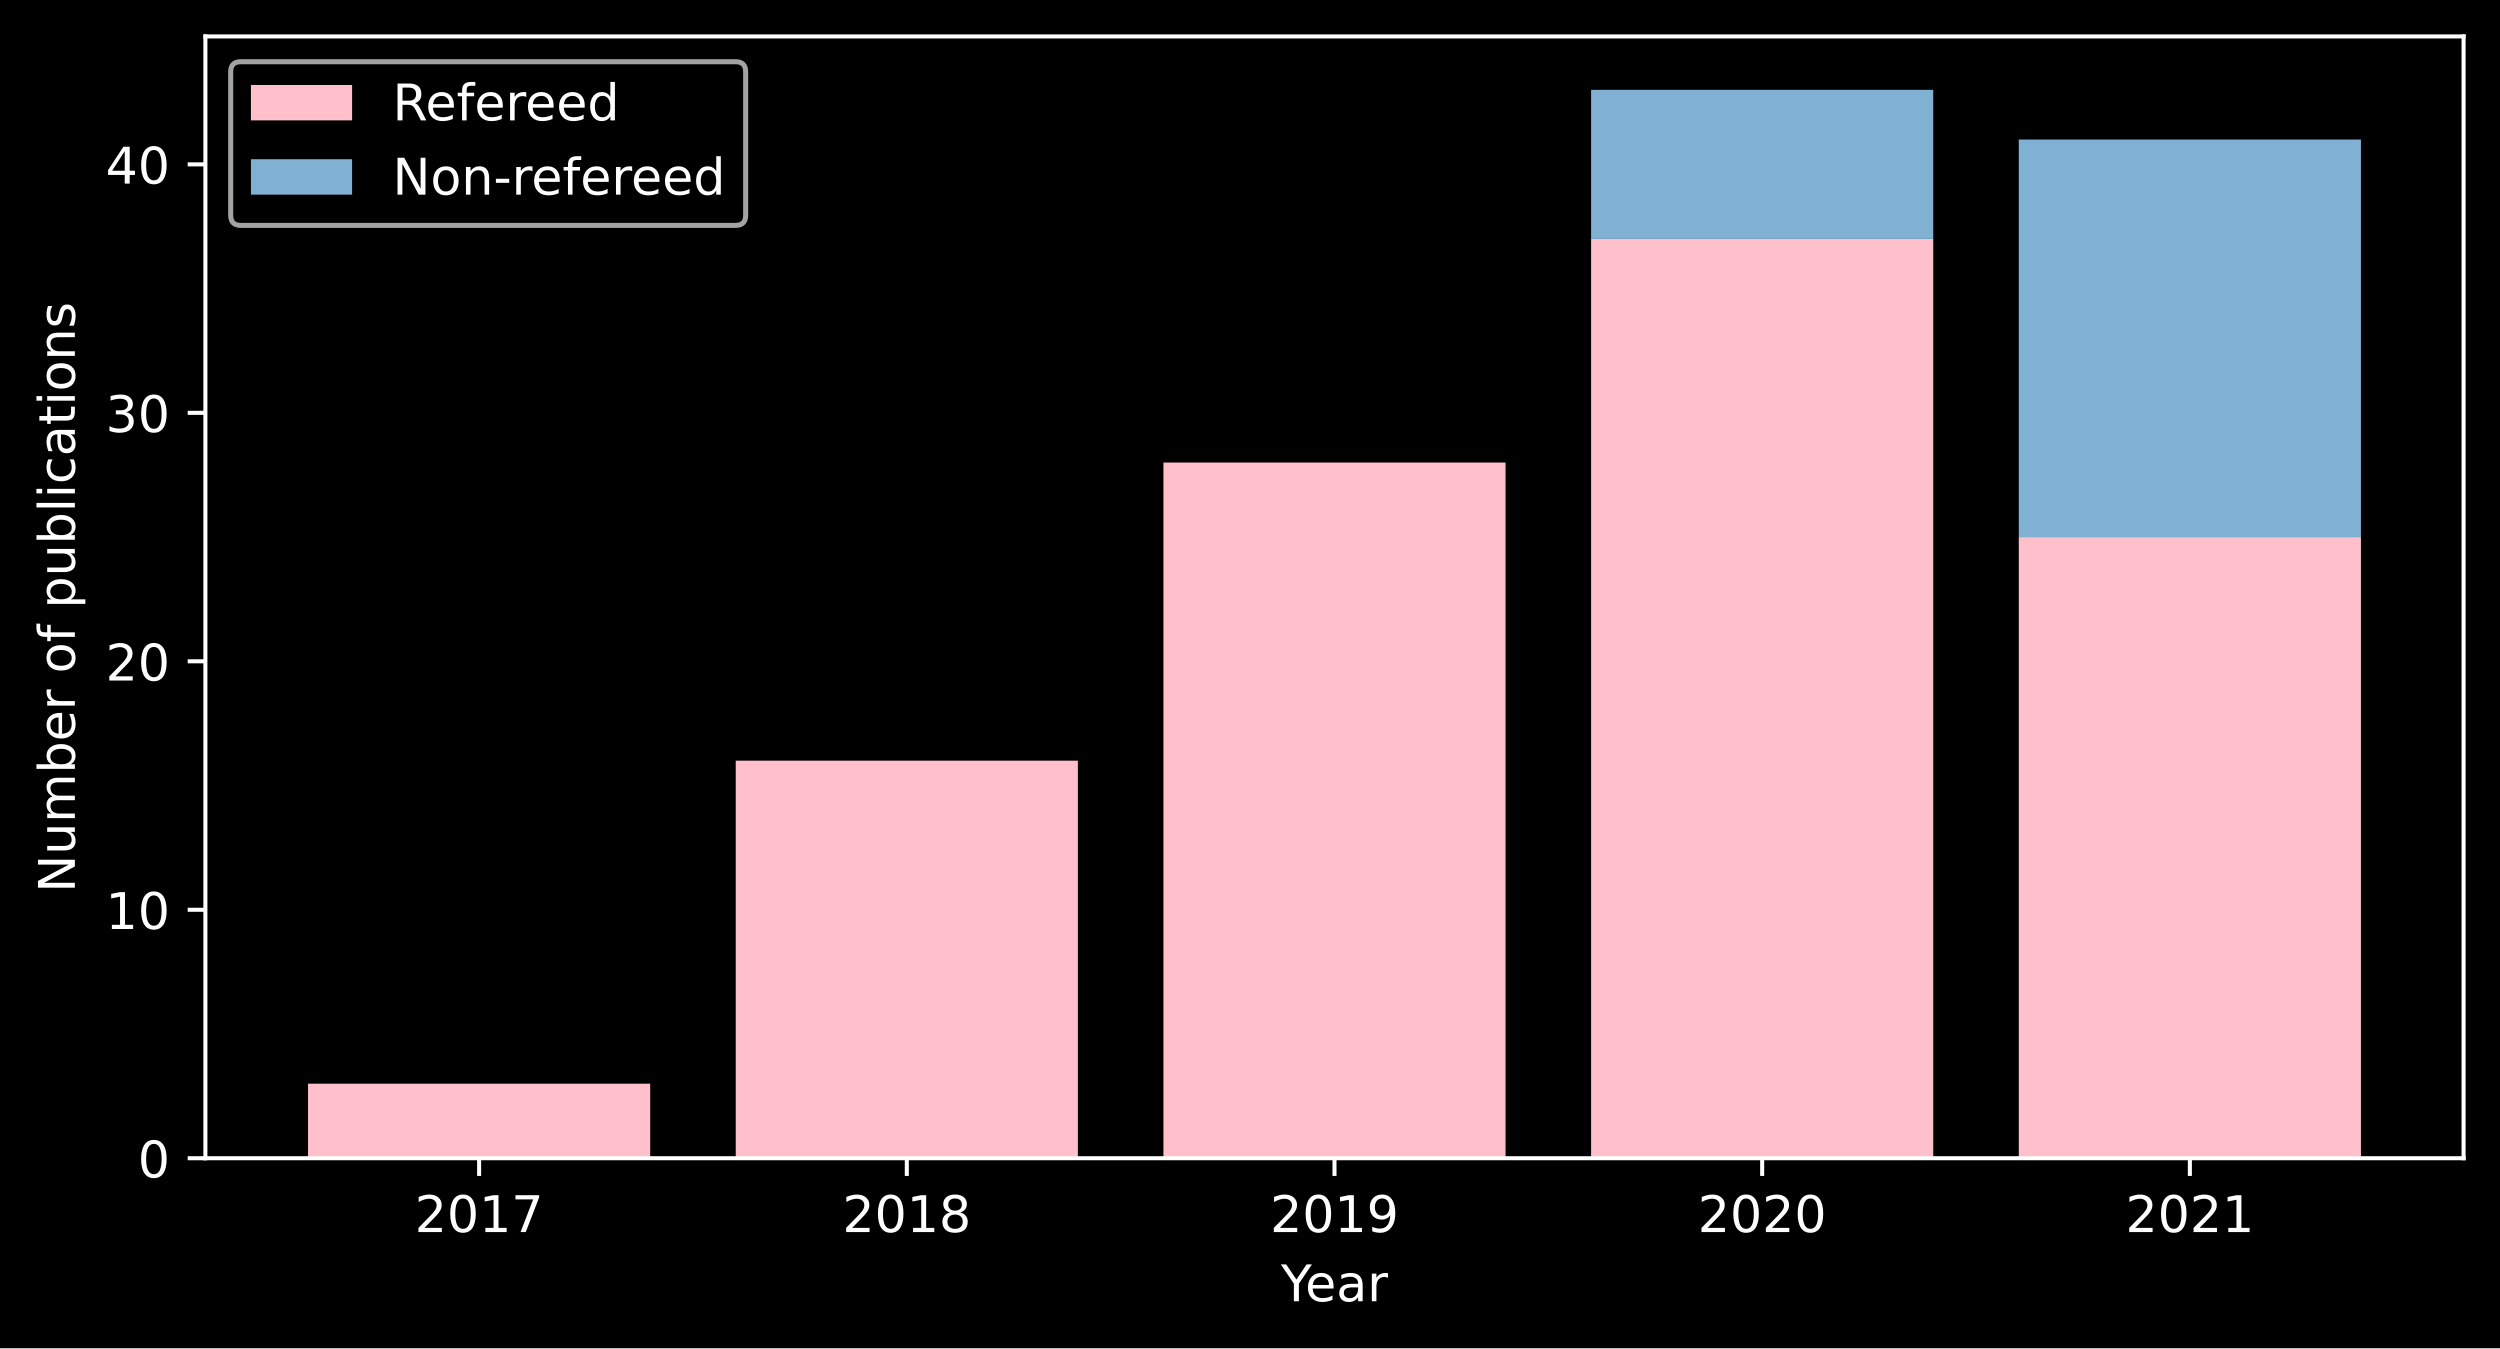
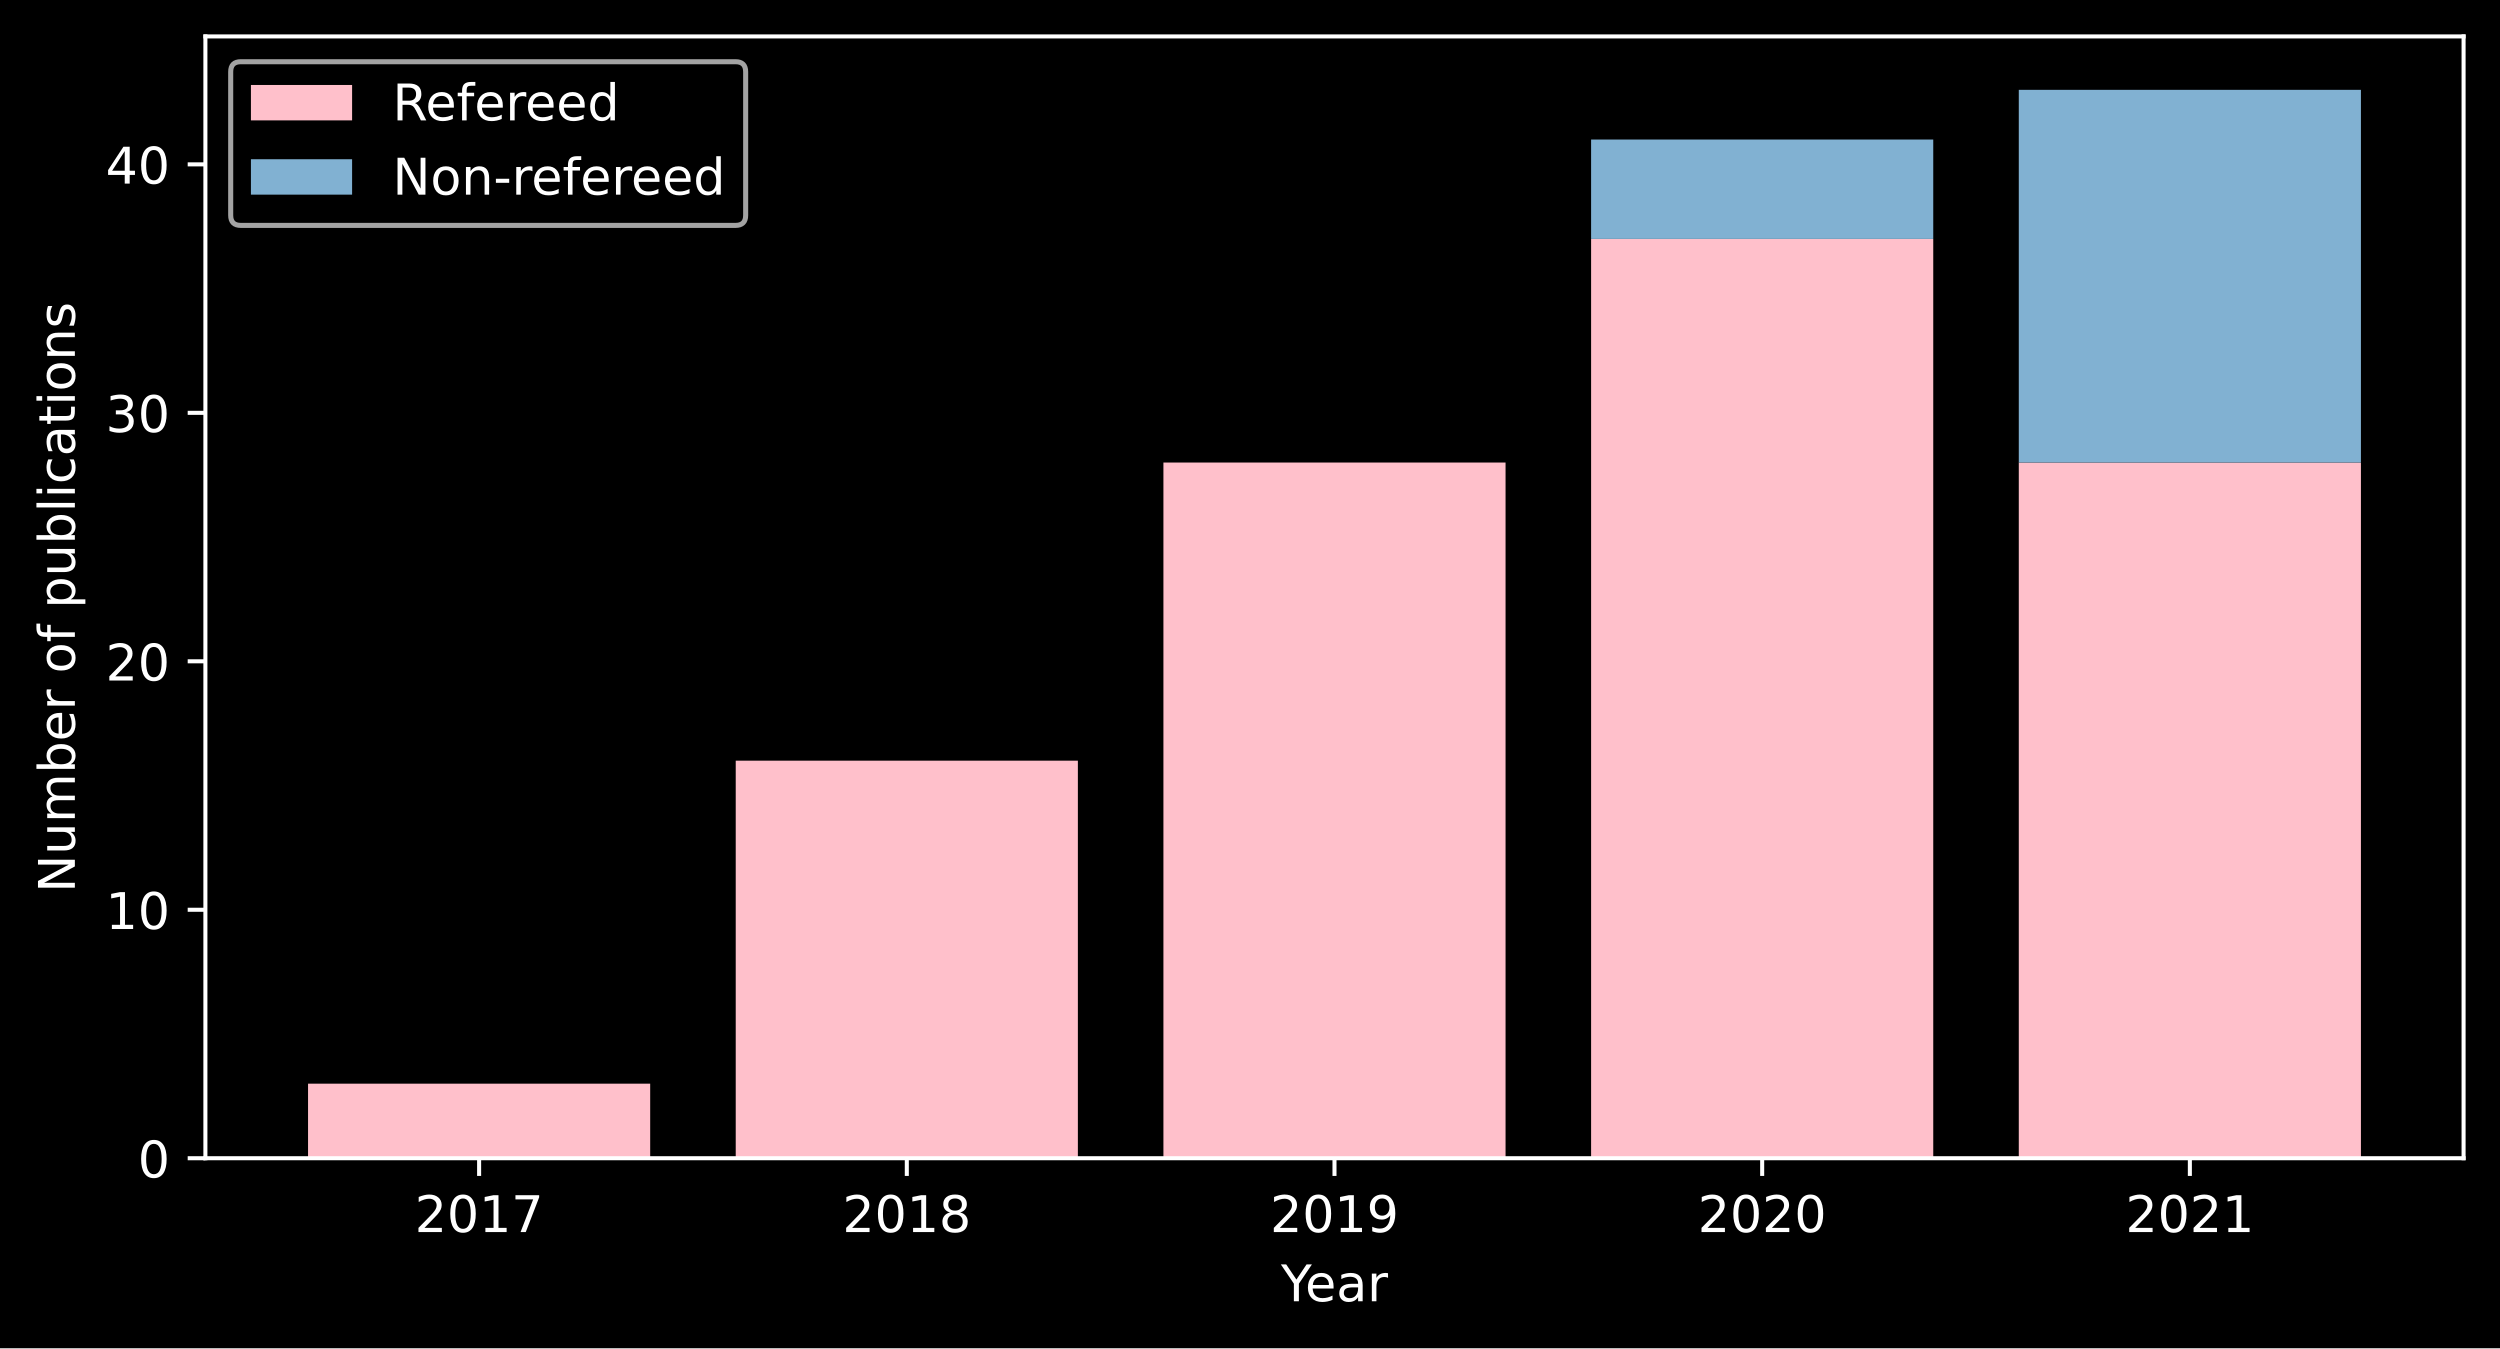
<svg xmlns="http://www.w3.org/2000/svg" xmlns:xlink="http://www.w3.org/1999/xlink" height="266.516pt" version="1.1" viewBox="0 0 494.203 266.516" width="494.203pt">
  <defs>
    <style type="text/css">*{stroke-linecap:butt;stroke-linejoin:round;}</style>
  </defs>
  <g id="figure_1">
    <g id="patch_1">
      <path d="M 0 266.516  L 494.203 266.516  L 494.203 0  L 0 0  z " />
    </g>
    <g id="axes_1">
      <g id="patch_2">
        <path d="M 40.603 228.96  L 487.003 228.96  L 487.003 7.2  L 40.603 7.2  z " />
      </g>
      <g id="patch_3">
-         <path clip-path="url(#p15e7e76477)" d="M 399.076 228.96  L 466.712 228.96  L 466.712 106.169  L 399.076 106.169  z " style="fill:#ffc0cb;" />
+         <path clip-path="url(#pe44632422a)" d="M 399.076 228.96  L 466.712 228.96  L 466.712 91.434  L 399.076 91.434  z " style="fill:#ffc0cb;" />
      </g>
      <g id="patch_4">
-         <path clip-path="url(#p15e7e76477)" d="M 314.53 228.96  L 382.167 228.96  L 382.167 47.23  L 314.53 47.23  z " style="fill:#ffc0cb;" />
+         <path clip-path="url(#pe44632422a)" d="M 314.53 228.96  L 382.167 228.96  L 382.167 47.23  L 314.53 47.23  z " style="fill:#ffc0cb;" />
      </g>
      <g id="patch_5">
-         <path clip-path="url(#p15e7e76477)" d="M 229.985 228.96  L 297.621 228.96  L 297.621 91.434  L 229.985 91.434  z " style="fill:#ffc0cb;" />
+         <path clip-path="url(#pe44632422a)" d="M 229.985 228.96  L 297.621 228.96  L 297.621 91.434  L 229.985 91.434  z " style="fill:#ffc0cb;" />
      </g>
      <g id="patch_6">
-         <path clip-path="url(#p15e7e76477)" d="M 145.439 228.96  L 213.076 228.96  L 213.076 150.374  L 145.439 150.374  z " style="fill:#ffc0cb;" />
+         <path clip-path="url(#pe44632422a)" d="M 145.439 228.96  L 213.076 228.96  L 213.076 150.374  L 145.439 150.374  z " style="fill:#ffc0cb;" />
      </g>
      <g id="patch_7">
-         <path clip-path="url(#p15e7e76477)" d="M 60.894 228.96  L 128.53 228.96  L 128.53 214.225  L 60.894 214.225  z " style="fill:#ffc0cb;" />
+         <path clip-path="url(#pe44632422a)" d="M 60.894 228.96  L 128.53 228.96  L 128.53 214.225  L 60.894 214.225  z " style="fill:#ffc0cb;" />
      </g>
      <g id="patch_8">
-         <path clip-path="url(#p15e7e76477)" d="M 399.076 106.169  L 466.712 106.169  L 466.712 27.583  L 399.076 27.583  z " style="fill:#81b1d2;" />
+         <path clip-path="url(#pe44632422a)" d="M 399.076 91.434  L 466.712 91.434  L 466.712 17.76  L 399.076 17.76  z " style="fill:#81b1d2;" />
      </g>
      <g id="patch_9">
-         <path clip-path="url(#p15e7e76477)" d="M 314.53 47.23  L 382.167 47.23  L 382.167 17.76  L 314.53 17.76  z " style="fill:#81b1d2;" />
+         <path clip-path="url(#pe44632422a)" d="M 314.53 47.23  L 382.167 47.23  L 382.167 27.583  L 314.53 27.583  z " style="fill:#81b1d2;" />
      </g>
      <g id="patch_10">
-         <path clip-path="url(#p15e7e76477)" d="M 229.985 91.434  L 297.621 91.434  L 297.621 91.434  L 229.985 91.434  z " style="fill:#81b1d2;" />
+         <path clip-path="url(#pe44632422a)" d="M 229.985 91.434  L 297.621 91.434  L 297.621 91.434  L 229.985 91.434  z " style="fill:#81b1d2;" />
      </g>
      <g id="patch_11">
-         <path clip-path="url(#p15e7e76477)" d="M 145.439 150.374  L 213.076 150.374  L 213.076 150.374  L 145.439 150.374  z " style="fill:#81b1d2;" />
+         <path clip-path="url(#pe44632422a)" d="M 145.439 150.374  L 213.076 150.374  L 213.076 150.374  L 145.439 150.374  z " style="fill:#81b1d2;" />
      </g>
      <g id="patch_12">
-         <path clip-path="url(#p15e7e76477)" d="M 60.894 214.225  L 128.53 214.225  L 128.53 214.225  L 60.894 214.225  z " style="fill:#81b1d2;" />
+         <path clip-path="url(#pe44632422a)" d="M 60.894 214.225  L 128.53 214.225  L 128.53 214.225  L 60.894 214.225  z " style="fill:#81b1d2;" />
      </g>
      <g id="matplotlib.axis_1">
        <g id="xtick_1">
          <g id="line2d_1">
            <defs>
-               <path d="M 0 0  L 0 3.5  " id="m8be75e41ea" style="stroke:#ffffff;stroke-width:0.8;" />
-             </defs>
-             <g>
-               <use style="fill:#ffffff;stroke:#ffffff;stroke-width:0.8;" x="432.894" xlink:href="#m8be75e41ea" y="228.96" />
+               <path d="M 0 0  L 0 3.5  " id="m889e6c71a4" style="stroke:#ffffff;stroke-width:0.8;" />
+             </defs>
+             <g>
+               <use style="fill:#ffffff;stroke:#ffffff;stroke-width:0.8;" x="432.894" xlink:href="#m889e6c71a4" y="228.96" />
            </g>
          </g>
          <g id="text_1">
            <g style="fill:#ffffff;" transform="translate(420.169 243.5584)scale(0.1 -0.1)">
              <defs>
                <path d="M 1228 531  L 3431 531  L 3431 0  L 469 0  L 469 531  Q 828 903 1448 1529  Q 2069 2156 2228 2338  Q 2531 2678 2651 2914  Q 2772 3150 2772 3378  Q 2772 3750 2511 3984  Q 2250 4219 1831 4219  Q 1534 4219 1204 4116  Q 875 4013 500 3803  L 500 4441  Q 881 4594 1212 4672  Q 1544 4750 1819 4750  Q 2544 4750 2975 4387  Q 3406 4025 3406 3419  Q 3406 3131 3298 2873  Q 3191 2616 2906 2266  Q 2828 2175 2409 1742  Q 1991 1309 1228 531  z " id="DejaVuSans-32" transform="scale(0.015625)" />
                <path d="M 2034 4250  Q 1547 4250 1301 3770  Q 1056 3291 1056 2328  Q 1056 1369 1301 889  Q 1547 409 2034 409  Q 2525 409 2770 889  Q 3016 1369 3016 2328  Q 3016 3291 2770 3770  Q 2525 4250 2034 4250  z M 2034 4750  Q 2819 4750 3233 4129  Q 3647 3509 3647 2328  Q 3647 1150 3233 529  Q 2819 -91 2034 -91  Q 1250 -91 836 529  Q 422 1150 422 2328  Q 422 3509 836 4129  Q 1250 4750 2034 4750  z " id="DejaVuSans-30" transform="scale(0.015625)" />
                <path d="M 794 531  L 1825 531  L 1825 4091  L 703 3866  L 703 4441  L 1819 4666  L 2450 4666  L 2450 531  L 3481 531  L 3481 0  L 794 0  L 794 531  z " id="DejaVuSans-31" transform="scale(0.015625)" />
              </defs>
              <use xlink:href="#DejaVuSans-32" />
              <use x="63.623" xlink:href="#DejaVuSans-30" />
              <use x="127.246" xlink:href="#DejaVuSans-32" />
              <use x="190.869" xlink:href="#DejaVuSans-31" />
            </g>
          </g>
        </g>
        <g id="xtick_2">
          <g id="line2d_2">
            <g>
-               <use style="fill:#ffffff;stroke:#ffffff;stroke-width:0.8;" x="348.349" xlink:href="#m8be75e41ea" y="228.96" />
+               <use style="fill:#ffffff;stroke:#ffffff;stroke-width:0.8;" x="348.349" xlink:href="#m889e6c71a4" y="228.96" />
            </g>
          </g>
          <g id="text_2">
            <g style="fill:#ffffff;" transform="translate(335.6236 243.5584)scale(0.1 -0.1)">
              <use xlink:href="#DejaVuSans-32" />
              <use x="63.623" xlink:href="#DejaVuSans-30" />
              <use x="127.246" xlink:href="#DejaVuSans-32" />
              <use x="190.869" xlink:href="#DejaVuSans-30" />
            </g>
          </g>
        </g>
        <g id="xtick_3">
          <g id="line2d_3">
            <g>
-               <use style="fill:#ffffff;stroke:#ffffff;stroke-width:0.8;" x="263.803" xlink:href="#m8be75e41ea" y="228.96" />
+               <use style="fill:#ffffff;stroke:#ffffff;stroke-width:0.8;" x="263.803" xlink:href="#m889e6c71a4" y="228.96" />
            </g>
          </g>
          <g id="text_3">
            <g style="fill:#ffffff;" transform="translate(251.0781 243.5584)scale(0.1 -0.1)">
              <defs>
                <path d="M 703 97  L 703 672  Q 941 559 1184 500  Q 1428 441 1663 441  Q 2288 441 2617 861  Q 2947 1281 2994 2138  Q 2813 1869 2534 1725  Q 2256 1581 1919 1581  Q 1219 1581 811 2004  Q 403 2428 403 3163  Q 403 3881 828 4315  Q 1253 4750 1959 4750  Q 2769 4750 3195 4129  Q 3622 3509 3622 2328  Q 3622 1225 3098 567  Q 2575 -91 1691 -91  Q 1453 -91 1209 -44  Q 966 3 703 97  z M 1959 2075  Q 2384 2075 2632 2365  Q 2881 2656 2881 3163  Q 2881 3666 2632 3958  Q 2384 4250 1959 4250  Q 1534 4250 1286 3958  Q 1038 3666 1038 3163  Q 1038 2656 1286 2365  Q 1534 2075 1959 2075  z " id="DejaVuSans-39" transform="scale(0.015625)" />
              </defs>
              <use xlink:href="#DejaVuSans-32" />
              <use x="63.623" xlink:href="#DejaVuSans-30" />
              <use x="127.246" xlink:href="#DejaVuSans-31" />
              <use x="190.869" xlink:href="#DejaVuSans-39" />
            </g>
          </g>
        </g>
        <g id="xtick_4">
          <g id="line2d_4">
            <g>
-               <use style="fill:#ffffff;stroke:#ffffff;stroke-width:0.8;" x="179.258" xlink:href="#m8be75e41ea" y="228.96" />
+               <use style="fill:#ffffff;stroke:#ffffff;stroke-width:0.8;" x="179.258" xlink:href="#m889e6c71a4" y="228.96" />
            </g>
          </g>
          <g id="text_4">
            <g style="fill:#ffffff;" transform="translate(166.5327 243.5584)scale(0.1 -0.1)">
              <defs>
                <path d="M 2034 2216  Q 1584 2216 1326 1975  Q 1069 1734 1069 1313  Q 1069 891 1326 650  Q 1584 409 2034 409  Q 2484 409 2743 651  Q 3003 894 3003 1313  Q 3003 1734 2745 1975  Q 2488 2216 2034 2216  z M 1403 2484  Q 997 2584 770 2862  Q 544 3141 544 3541  Q 544 4100 942 4425  Q 1341 4750 2034 4750  Q 2731 4750 3128 4425  Q 3525 4100 3525 3541  Q 3525 3141 3298 2862  Q 3072 2584 2669 2484  Q 3125 2378 3379 2068  Q 3634 1759 3634 1313  Q 3634 634 3220 271  Q 2806 -91 2034 -91  Q 1263 -91 848 271  Q 434 634 434 1313  Q 434 1759 690 2068  Q 947 2378 1403 2484  z M 1172 3481  Q 1172 3119 1398 2916  Q 1625 2713 2034 2713  Q 2441 2713 2670 2916  Q 2900 3119 2900 3481  Q 2900 3844 2670 4047  Q 2441 4250 2034 4250  Q 1625 4250 1398 4047  Q 1172 3844 1172 3481  z " id="DejaVuSans-38" transform="scale(0.015625)" />
              </defs>
              <use xlink:href="#DejaVuSans-32" />
              <use x="63.623" xlink:href="#DejaVuSans-30" />
              <use x="127.246" xlink:href="#DejaVuSans-31" />
              <use x="190.869" xlink:href="#DejaVuSans-38" />
            </g>
          </g>
        </g>
        <g id="xtick_5">
          <g id="line2d_5">
            <g>
-               <use style="fill:#ffffff;stroke:#ffffff;stroke-width:0.8;" x="94.712" xlink:href="#m8be75e41ea" y="228.96" />
+               <use style="fill:#ffffff;stroke:#ffffff;stroke-width:0.8;" x="94.712" xlink:href="#m889e6c71a4" y="228.96" />
            </g>
          </g>
          <g id="text_5">
            <g style="fill:#ffffff;" transform="translate(81.98722 243.5584)scale(0.1 -0.1)">
              <defs>
                <path d="M 525 4666  L 3525 4666  L 3525 4397  L 1831 0  L 1172 0  L 2766 4134  L 525 4134  L 525 4666  z " id="DejaVuSans-37" transform="scale(0.015625)" />
              </defs>
              <use xlink:href="#DejaVuSans-32" />
              <use x="63.623" xlink:href="#DejaVuSans-30" />
              <use x="127.246" xlink:href="#DejaVuSans-31" />
              <use x="190.869" xlink:href="#DejaVuSans-37" />
            </g>
          </g>
        </g>
        <g id="text_6">
          <g style="fill:#ffffff;" transform="translate(253.2156 257.2366)scale(0.1 -0.1)">
            <defs>
              <path d="M -13 4666  L 666 4666  L 1959 2747  L 3244 4666  L 3922 4666  L 2272 2222  L 2272 0  L 1638 0  L 1638 2222  L -13 4666  z " id="DejaVuSans-59" transform="scale(0.015625)" />
              <path d="M 3597 1894  L 3597 1613  L 953 1613  Q 991 1019 1311 708  Q 1631 397 2203 397  Q 2534 397 2845 478  Q 3156 559 3463 722  L 3463 178  Q 3153 47 2828 -22  Q 2503 -91 2169 -91  Q 1331 -91 842 396  Q 353 884 353 1716  Q 353 2575 817 3079  Q 1281 3584 2069 3584  Q 2775 3584 3186 3129  Q 3597 2675 3597 1894  z M 3022 2063  Q 3016 2534 2758 2815  Q 2500 3097 2075 3097  Q 1594 3097 1305 2825  Q 1016 2553 972 2059  L 3022 2063  z " id="DejaVuSans-65" transform="scale(0.015625)" />
              <path d="M 2194 1759  Q 1497 1759 1228 1600  Q 959 1441 959 1056  Q 959 750 1161 570  Q 1363 391 1709 391  Q 2188 391 2477 730  Q 2766 1069 2766 1631  L 2766 1759  L 2194 1759  z M 3341 1997  L 3341 0  L 2766 0  L 2766 531  Q 2569 213 2275 61  Q 1981 -91 1556 -91  Q 1019 -91 701 211  Q 384 513 384 1019  Q 384 1609 779 1909  Q 1175 2209 1959 2209  L 2766 2209  L 2766 2266  Q 2766 2663 2505 2880  Q 2244 3097 1772 3097  Q 1472 3097 1187 3025  Q 903 2953 641 2809  L 641 3341  Q 956 3463 1253 3523  Q 1550 3584 1831 3584  Q 2591 3584 2966 3190  Q 3341 2797 3341 1997  z " id="DejaVuSans-61" transform="scale(0.015625)" />
              <path d="M 2631 2963  Q 2534 3019 2420 3045  Q 2306 3072 2169 3072  Q 1681 3072 1420 2755  Q 1159 2438 1159 1844  L 1159 0  L 581 0  L 581 3500  L 1159 3500  L 1159 2956  Q 1341 3275 1631 3429  Q 1922 3584 2338 3584  Q 2397 3584 2469 3576  Q 2541 3569 2628 3553  L 2631 2963  z " id="DejaVuSans-72" transform="scale(0.015625)" />
            </defs>
            <use xlink:href="#DejaVuSans-59" />
            <use x="47.834" xlink:href="#DejaVuSans-65" />
            <use x="109.357" xlink:href="#DejaVuSans-61" />
            <use x="170.637" xlink:href="#DejaVuSans-72" />
          </g>
        </g>
      </g>
      <g id="matplotlib.axis_2">
        <g id="ytick_1">
          <g id="line2d_6">
            <defs>
-               <path d="M 0 0  L -3.5 0  " id="m2b934b490a" style="stroke:#ffffff;stroke-width:0.8;" />
-             </defs>
-             <g>
-               <use style="fill:#ffffff;stroke:#ffffff;stroke-width:0.8;" x="40.603" xlink:href="#m2b934b490a" y="228.96" />
+               <path d="M 0 0  L -3.5 0  " id="m6d577b7289" style="stroke:#ffffff;stroke-width:0.8;" />
+             </defs>
+             <g>
+               <use style="fill:#ffffff;stroke:#ffffff;stroke-width:0.8;" x="40.603" xlink:href="#m6d577b7289" y="228.96" />
            </g>
          </g>
          <g id="text_7">
            <g style="fill:#ffffff;" transform="translate(27.24063 232.7592)scale(0.1 -0.1)">
              <use xlink:href="#DejaVuSans-30" />
            </g>
          </g>
        </g>
        <g id="ytick_2">
          <g id="line2d_7">
            <g>
-               <use style="fill:#ffffff;stroke:#ffffff;stroke-width:0.8;" x="40.603" xlink:href="#m2b934b490a" y="179.844" />
+               <use style="fill:#ffffff;stroke:#ffffff;stroke-width:0.8;" x="40.603" xlink:href="#m6d577b7289" y="179.844" />
            </g>
          </g>
          <g id="text_8">
            <g style="fill:#ffffff;" transform="translate(20.87813 183.6429)scale(0.1 -0.1)">
              <use xlink:href="#DejaVuSans-31" />
              <use x="63.623" xlink:href="#DejaVuSans-30" />
            </g>
          </g>
        </g>
        <g id="ytick_3">
          <g id="line2d_8">
            <g>
-               <use style="fill:#ffffff;stroke:#ffffff;stroke-width:0.8;" x="40.603" xlink:href="#m2b934b490a" y="130.727" />
+               <use style="fill:#ffffff;stroke:#ffffff;stroke-width:0.8;" x="40.603" xlink:href="#m6d577b7289" y="130.727" />
            </g>
          </g>
          <g id="text_9">
            <g style="fill:#ffffff;" transform="translate(20.87813 134.5267)scale(0.1 -0.1)">
              <use xlink:href="#DejaVuSans-32" />
              <use x="63.623" xlink:href="#DejaVuSans-30" />
            </g>
          </g>
        </g>
        <g id="ytick_4">
          <g id="line2d_9">
            <g>
-               <use style="fill:#ffffff;stroke:#ffffff;stroke-width:0.8;" x="40.603" xlink:href="#m2b934b490a" y="81.611" />
+               <use style="fill:#ffffff;stroke:#ffffff;stroke-width:0.8;" x="40.603" xlink:href="#m6d577b7289" y="81.611" />
            </g>
          </g>
          <g id="text_10">
            <g style="fill:#ffffff;" transform="translate(20.87813 85.41038)scale(0.1 -0.1)">
              <defs>
                <path d="M 2597 2516  Q 3050 2419 3304 2112  Q 3559 1806 3559 1356  Q 3559 666 3084 287  Q 2609 -91 1734 -91  Q 1441 -91 1130 -33  Q 819 25 488 141  L 488 750  Q 750 597 1062 519  Q 1375 441 1716 441  Q 2309 441 2620 675  Q 2931 909 2931 1356  Q 2931 1769 2642 2001  Q 2353 2234 1838 2234  L 1294 2234  L 1294 2753  L 1863 2753  Q 2328 2753 2575 2939  Q 2822 3125 2822 3475  Q 2822 3834 2567 4026  Q 2313 4219 1838 4219  Q 1578 4219 1281 4162  Q 984 4106 628 3988  L 628 4550  Q 988 4650 1302 4700  Q 1616 4750 1894 4750  Q 2613 4750 3031 4423  Q 3450 4097 3450 3541  Q 3450 3153 3228 2886  Q 3006 2619 2597 2516  z " id="DejaVuSans-33" transform="scale(0.015625)" />
              </defs>
              <use xlink:href="#DejaVuSans-33" />
              <use x="63.623" xlink:href="#DejaVuSans-30" />
            </g>
          </g>
        </g>
        <g id="ytick_5">
          <g id="line2d_10">
            <g>
-               <use style="fill:#ffffff;stroke:#ffffff;stroke-width:0.8;" x="40.603" xlink:href="#m2b934b490a" y="32.495" />
+               <use style="fill:#ffffff;stroke:#ffffff;stroke-width:0.8;" x="40.603" xlink:href="#m6d577b7289" y="32.495" />
            </g>
          </g>
          <g id="text_11">
            <g style="fill:#ffffff;" transform="translate(20.87813 36.2941)scale(0.1 -0.1)">
              <defs>
                <path d="M 2419 4116  L 825 1625  L 2419 1625  L 2419 4116  z M 2253 4666  L 3047 4666  L 3047 1625  L 3713 1625  L 3713 1100  L 3047 1100  L 3047 0  L 2419 0  L 2419 1100  L 313 1100  L 313 1709  L 2253 4666  z " id="DejaVuSans-34" transform="scale(0.015625)" />
              </defs>
              <use xlink:href="#DejaVuSans-34" />
              <use x="63.623" xlink:href="#DejaVuSans-30" />
            </g>
          </g>
        </g>
        <g id="text_12">
          <g style="fill:#ffffff;" transform="translate(14.79844 176.4542)rotate(-90)scale(0.1 -0.1)">
            <defs>
              <path d="M 628 4666  L 1478 4666  L 3547 763  L 3547 4666  L 4159 4666  L 4159 0  L 3309 0  L 1241 3903  L 1241 0  L 628 0  L 628 4666  z " id="DejaVuSans-4e" transform="scale(0.015625)" />
              <path d="M 544 1381  L 544 3500  L 1119 3500  L 1119 1403  Q 1119 906 1312 657  Q 1506 409 1894 409  Q 2359 409 2629 706  Q 2900 1003 2900 1516  L 2900 3500  L 3475 3500  L 3475 0  L 2900 0  L 2900 538  Q 2691 219 2414 64  Q 2138 -91 1772 -91  Q 1169 -91 856 284  Q 544 659 544 1381  z M 1991 3584  L 1991 3584  z " id="DejaVuSans-75" transform="scale(0.015625)" />
              <path d="M 3328 2828  Q 3544 3216 3844 3400  Q 4144 3584 4550 3584  Q 5097 3584 5394 3201  Q 5691 2819 5691 2113  L 5691 0  L 5113 0  L 5113 2094  Q 5113 2597 4934 2840  Q 4756 3084 4391 3084  Q 3944 3084 3684 2787  Q 3425 2491 3425 1978  L 3425 0  L 2847 0  L 2847 2094  Q 2847 2600 2669 2842  Q 2491 3084 2119 3084  Q 1678 3084 1418 2786  Q 1159 2488 1159 1978  L 1159 0  L 581 0  L 581 3500  L 1159 3500  L 1159 2956  Q 1356 3278 1631 3431  Q 1906 3584 2284 3584  Q 2666 3584 2933 3390  Q 3200 3197 3328 2828  z " id="DejaVuSans-6d" transform="scale(0.015625)" />
              <path d="M 3116 1747  Q 3116 2381 2855 2742  Q 2594 3103 2138 3103  Q 1681 3103 1420 2742  Q 1159 2381 1159 1747  Q 1159 1113 1420 752  Q 1681 391 2138 391  Q 2594 391 2855 752  Q 3116 1113 3116 1747  z M 1159 2969  Q 1341 3281 1617 3432  Q 1894 3584 2278 3584  Q 2916 3584 3314 3078  Q 3713 2572 3713 1747  Q 3713 922 3314 415  Q 2916 -91 2278 -91  Q 1894 -91 1617 61  Q 1341 213 1159 525  L 1159 0  L 581 0  L 581 4863  L 1159 4863  L 1159 2969  z " id="DejaVuSans-62" transform="scale(0.015625)" />
              <path id="DejaVuSans-20" transform="scale(0.015625)" />
              <path d="M 1959 3097  Q 1497 3097 1228 2736  Q 959 2375 959 1747  Q 959 1119 1226 758  Q 1494 397 1959 397  Q 2419 397 2687 759  Q 2956 1122 2956 1747  Q 2956 2369 2687 2733  Q 2419 3097 1959 3097  z M 1959 3584  Q 2709 3584 3137 3096  Q 3566 2609 3566 1747  Q 3566 888 3137 398  Q 2709 -91 1959 -91  Q 1206 -91 779 398  Q 353 888 353 1747  Q 353 2609 779 3096  Q 1206 3584 1959 3584  z " id="DejaVuSans-6f" transform="scale(0.015625)" />
              <path d="M 2375 4863  L 2375 4384  L 1825 4384  Q 1516 4384 1395 4259  Q 1275 4134 1275 3809  L 1275 3500  L 2222 3500  L 2222 3053  L 1275 3053  L 1275 0  L 697 0  L 697 3053  L 147 3053  L 147 3500  L 697 3500  L 697 3744  Q 697 4328 969 4595  Q 1241 4863 1831 4863  L 2375 4863  z " id="DejaVuSans-66" transform="scale(0.015625)" />
              <path d="M 1159 525  L 1159 -1331  L 581 -1331  L 581 3500  L 1159 3500  L 1159 2969  Q 1341 3281 1617 3432  Q 1894 3584 2278 3584  Q 2916 3584 3314 3078  Q 3713 2572 3713 1747  Q 3713 922 3314 415  Q 2916 -91 2278 -91  Q 1894 -91 1617 61  Q 1341 213 1159 525  z M 3116 1747  Q 3116 2381 2855 2742  Q 2594 3103 2138 3103  Q 1681 3103 1420 2742  Q 1159 2381 1159 1747  Q 1159 1113 1420 752  Q 1681 391 2138 391  Q 2594 391 2855 752  Q 3116 1113 3116 1747  z " id="DejaVuSans-70" transform="scale(0.015625)" />
              <path d="M 603 4863  L 1178 4863  L 1178 0  L 603 0  L 603 4863  z " id="DejaVuSans-6c" transform="scale(0.015625)" />
              <path d="M 603 3500  L 1178 3500  L 1178 0  L 603 0  L 603 3500  z M 603 4863  L 1178 4863  L 1178 4134  L 603 4134  L 603 4863  z " id="DejaVuSans-69" transform="scale(0.015625)" />
              <path d="M 3122 3366  L 3122 2828  Q 2878 2963 2633 3030  Q 2388 3097 2138 3097  Q 1578 3097 1268 2742  Q 959 2388 959 1747  Q 959 1106 1268 751  Q 1578 397 2138 397  Q 2388 397 2633 464  Q 2878 531 3122 666  L 3122 134  Q 2881 22 2623 -34  Q 2366 -91 2075 -91  Q 1284 -91 818 406  Q 353 903 353 1747  Q 353 2603 823 3093  Q 1294 3584 2113 3584  Q 2378 3584 2631 3529  Q 2884 3475 3122 3366  z " id="DejaVuSans-63" transform="scale(0.015625)" />
              <path d="M 1172 4494  L 1172 3500  L 2356 3500  L 2356 3053  L 1172 3053  L 1172 1153  Q 1172 725 1289 603  Q 1406 481 1766 481  L 2356 481  L 2356 0  L 1766 0  Q 1100 0 847 248  Q 594 497 594 1153  L 594 3053  L 172 3053  L 172 3500  L 594 3500  L 594 4494  L 1172 4494  z " id="DejaVuSans-74" transform="scale(0.015625)" />
              <path d="M 3513 2113  L 3513 0  L 2938 0  L 2938 2094  Q 2938 2591 2744 2837  Q 2550 3084 2163 3084  Q 1697 3084 1428 2787  Q 1159 2491 1159 1978  L 1159 0  L 581 0  L 581 3500  L 1159 3500  L 1159 2956  Q 1366 3272 1645 3428  Q 1925 3584 2291 3584  Q 2894 3584 3203 3211  Q 3513 2838 3513 2113  z " id="DejaVuSans-6e" transform="scale(0.015625)" />
              <path d="M 2834 3397  L 2834 2853  Q 2591 2978 2328 3040  Q 2066 3103 1784 3103  Q 1356 3103 1142 2972  Q 928 2841 928 2578  Q 928 2378 1081 2264  Q 1234 2150 1697 2047  L 1894 2003  Q 2506 1872 2764 1633  Q 3022 1394 3022 966  Q 3022 478 2636 193  Q 2250 -91 1575 -91  Q 1294 -91 989 -36  Q 684 19 347 128  L 347 722  Q 666 556 975 473  Q 1284 391 1588 391  Q 1994 391 2212 530  Q 2431 669 2431 922  Q 2431 1156 2273 1281  Q 2116 1406 1581 1522  L 1381 1569  Q 847 1681 609 1914  Q 372 2147 372 2553  Q 372 3047 722 3315  Q 1072 3584 1716 3584  Q 2034 3584 2315 3537  Q 2597 3491 2834 3397  z " id="DejaVuSans-73" transform="scale(0.015625)" />
            </defs>
            <use xlink:href="#DejaVuSans-4e" />
            <use x="74.805" xlink:href="#DejaVuSans-75" />
            <use x="138.184" xlink:href="#DejaVuSans-6d" />
            <use x="235.596" xlink:href="#DejaVuSans-62" />
            <use x="299.072" xlink:href="#DejaVuSans-65" />
            <use x="360.596" xlink:href="#DejaVuSans-72" />
            <use x="401.709" xlink:href="#DejaVuSans-20" />
            <use x="433.496" xlink:href="#DejaVuSans-6f" />
            <use x="494.678" xlink:href="#DejaVuSans-66" />
            <use x="529.883" xlink:href="#DejaVuSans-20" />
            <use x="561.67" xlink:href="#DejaVuSans-70" />
            <use x="625.146" xlink:href="#DejaVuSans-75" />
            <use x="688.525" xlink:href="#DejaVuSans-62" />
            <use x="752.002" xlink:href="#DejaVuSans-6c" />
            <use x="779.785" xlink:href="#DejaVuSans-69" />
            <use x="807.568" xlink:href="#DejaVuSans-63" />
            <use x="862.549" xlink:href="#DejaVuSans-61" />
            <use x="923.828" xlink:href="#DejaVuSans-74" />
            <use x="963.037" xlink:href="#DejaVuSans-69" />
            <use x="990.82" xlink:href="#DejaVuSans-6f" />
            <use x="1052.002" xlink:href="#DejaVuSans-6e" />
            <use x="1115.381" xlink:href="#DejaVuSans-73" />
          </g>
        </g>
      </g>
      <g id="patch_13">
        <path d="M 40.603 228.96  L 40.603 7.2  " style="fill:none;stroke:#ffffff;stroke-linecap:square;stroke-linejoin:miter;stroke-width:0.8;" />
      </g>
      <g id="patch_14">
        <path d="M 487.003 228.96  L 487.003 7.2  " style="fill:none;stroke:#ffffff;stroke-linecap:square;stroke-linejoin:miter;stroke-width:0.8;" />
      </g>
      <g id="patch_15">
        <path d="M 40.603 228.96  L 487.003 228.96  " style="fill:none;stroke:#ffffff;stroke-linecap:square;stroke-linejoin:miter;stroke-width:0.8;" />
      </g>
      <g id="patch_16">
        <path d="M 40.603 7.2  L 487.003 7.2  " style="fill:none;stroke:#ffffff;stroke-linecap:square;stroke-linejoin:miter;stroke-width:0.8;" />
      </g>
      <g id="legend_1">
        <g id="patch_17">
          <path d="M 47.603 44.556  L 145.402 44.556  Q 147.402 44.556 147.402 42.556  L 147.402 14.2  Q 147.402 12.2 145.402 12.2  L 47.603 12.2  Q 45.603 12.2 45.603 14.2  L 45.603 42.556  Q 45.603 44.556 47.603 44.556  z " style="opacity:0.8;stroke:#cccccc;stroke-linejoin:miter;" />
        </g>
        <g id="patch_18">
          <path d="M 49.603 23.798  L 69.603 23.798  L 69.603 16.798  L 49.603 16.798  z " style="fill:#ffc0cb;" />
        </g>
        <g id="text_13">
          <g style="fill:#ffffff;" transform="translate(77.60313 23.79844)scale(0.1 -0.1)">
            <defs>
              <path d="M 2841 2188  Q 3044 2119 3236 1894  Q 3428 1669 3622 1275  L 4263 0  L 3584 0  L 2988 1197  Q 2756 1666 2539 1819  Q 2322 1972 1947 1972  L 1259 1972  L 1259 0  L 628 0  L 628 4666  L 2053 4666  Q 2853 4666 3247 4331  Q 3641 3997 3641 3322  Q 3641 2881 3436 2590  Q 3231 2300 2841 2188  z M 1259 4147  L 1259 2491  L 2053 2491  Q 2509 2491 2742 2702  Q 2975 2913 2975 3322  Q 2975 3731 2742 3939  Q 2509 4147 2053 4147  L 1259 4147  z " id="DejaVuSans-52" transform="scale(0.015625)" />
              <path d="M 2906 2969  L 2906 4863  L 3481 4863  L 3481 0  L 2906 0  L 2906 525  Q 2725 213 2448 61  Q 2172 -91 1784 -91  Q 1150 -91 751 415  Q 353 922 353 1747  Q 353 2572 751 3078  Q 1150 3584 1784 3584  Q 2172 3584 2448 3432  Q 2725 3281 2906 2969  z M 947 1747  Q 947 1113 1208 752  Q 1469 391 1925 391  Q 2381 391 2643 752  Q 2906 1113 2906 1747  Q 2906 2381 2643 2742  Q 2381 3103 1925 3103  Q 1469 3103 1208 2742  Q 947 2381 947 1747  z " id="DejaVuSans-64" transform="scale(0.015625)" />
            </defs>
            <use xlink:href="#DejaVuSans-52" />
            <use x="64.982" xlink:href="#DejaVuSans-65" />
            <use x="126.506" xlink:href="#DejaVuSans-66" />
            <use x="161.711" xlink:href="#DejaVuSans-65" />
            <use x="223.234" xlink:href="#DejaVuSans-72" />
            <use x="262.098" xlink:href="#DejaVuSans-65" />
            <use x="323.621" xlink:href="#DejaVuSans-65" />
            <use x="385.145" xlink:href="#DejaVuSans-64" />
          </g>
        </g>
        <g id="patch_19">
          <path d="M 49.603 38.477  L 69.603 38.477  L 69.603 31.477  L 49.603 31.477  z " style="fill:#81b1d2;" />
        </g>
        <g id="text_14">
          <g style="fill:#ffffff;" transform="translate(77.60313 38.47656)scale(0.1 -0.1)">
            <defs>
              <path d="M 313 2009  L 1997 2009  L 1997 1497  L 313 1497  L 313 2009  z " id="DejaVuSans-2d" transform="scale(0.015625)" />
            </defs>
            <use xlink:href="#DejaVuSans-4e" />
            <use x="74.805" xlink:href="#DejaVuSans-6f" />
            <use x="135.986" xlink:href="#DejaVuSans-6e" />
            <use x="199.365" xlink:href="#DejaVuSans-2d" />
            <use x="235.449" xlink:href="#DejaVuSans-72" />
            <use x="274.312" xlink:href="#DejaVuSans-65" />
            <use x="335.836" xlink:href="#DejaVuSans-66" />
            <use x="371.041" xlink:href="#DejaVuSans-65" />
            <use x="432.564" xlink:href="#DejaVuSans-72" />
            <use x="471.428" xlink:href="#DejaVuSans-65" />
            <use x="532.951" xlink:href="#DejaVuSans-65" />
            <use x="594.475" xlink:href="#DejaVuSans-64" />
          </g>
        </g>
      </g>
    </g>
  </g>
  <defs>
-     <clipPath id="p15e7e76477">
+     <clipPath id="pe44632422a">
      <rect height="221.76" width="446.4" x="40.603" y="7.2" />
    </clipPath>
  </defs>
</svg>
